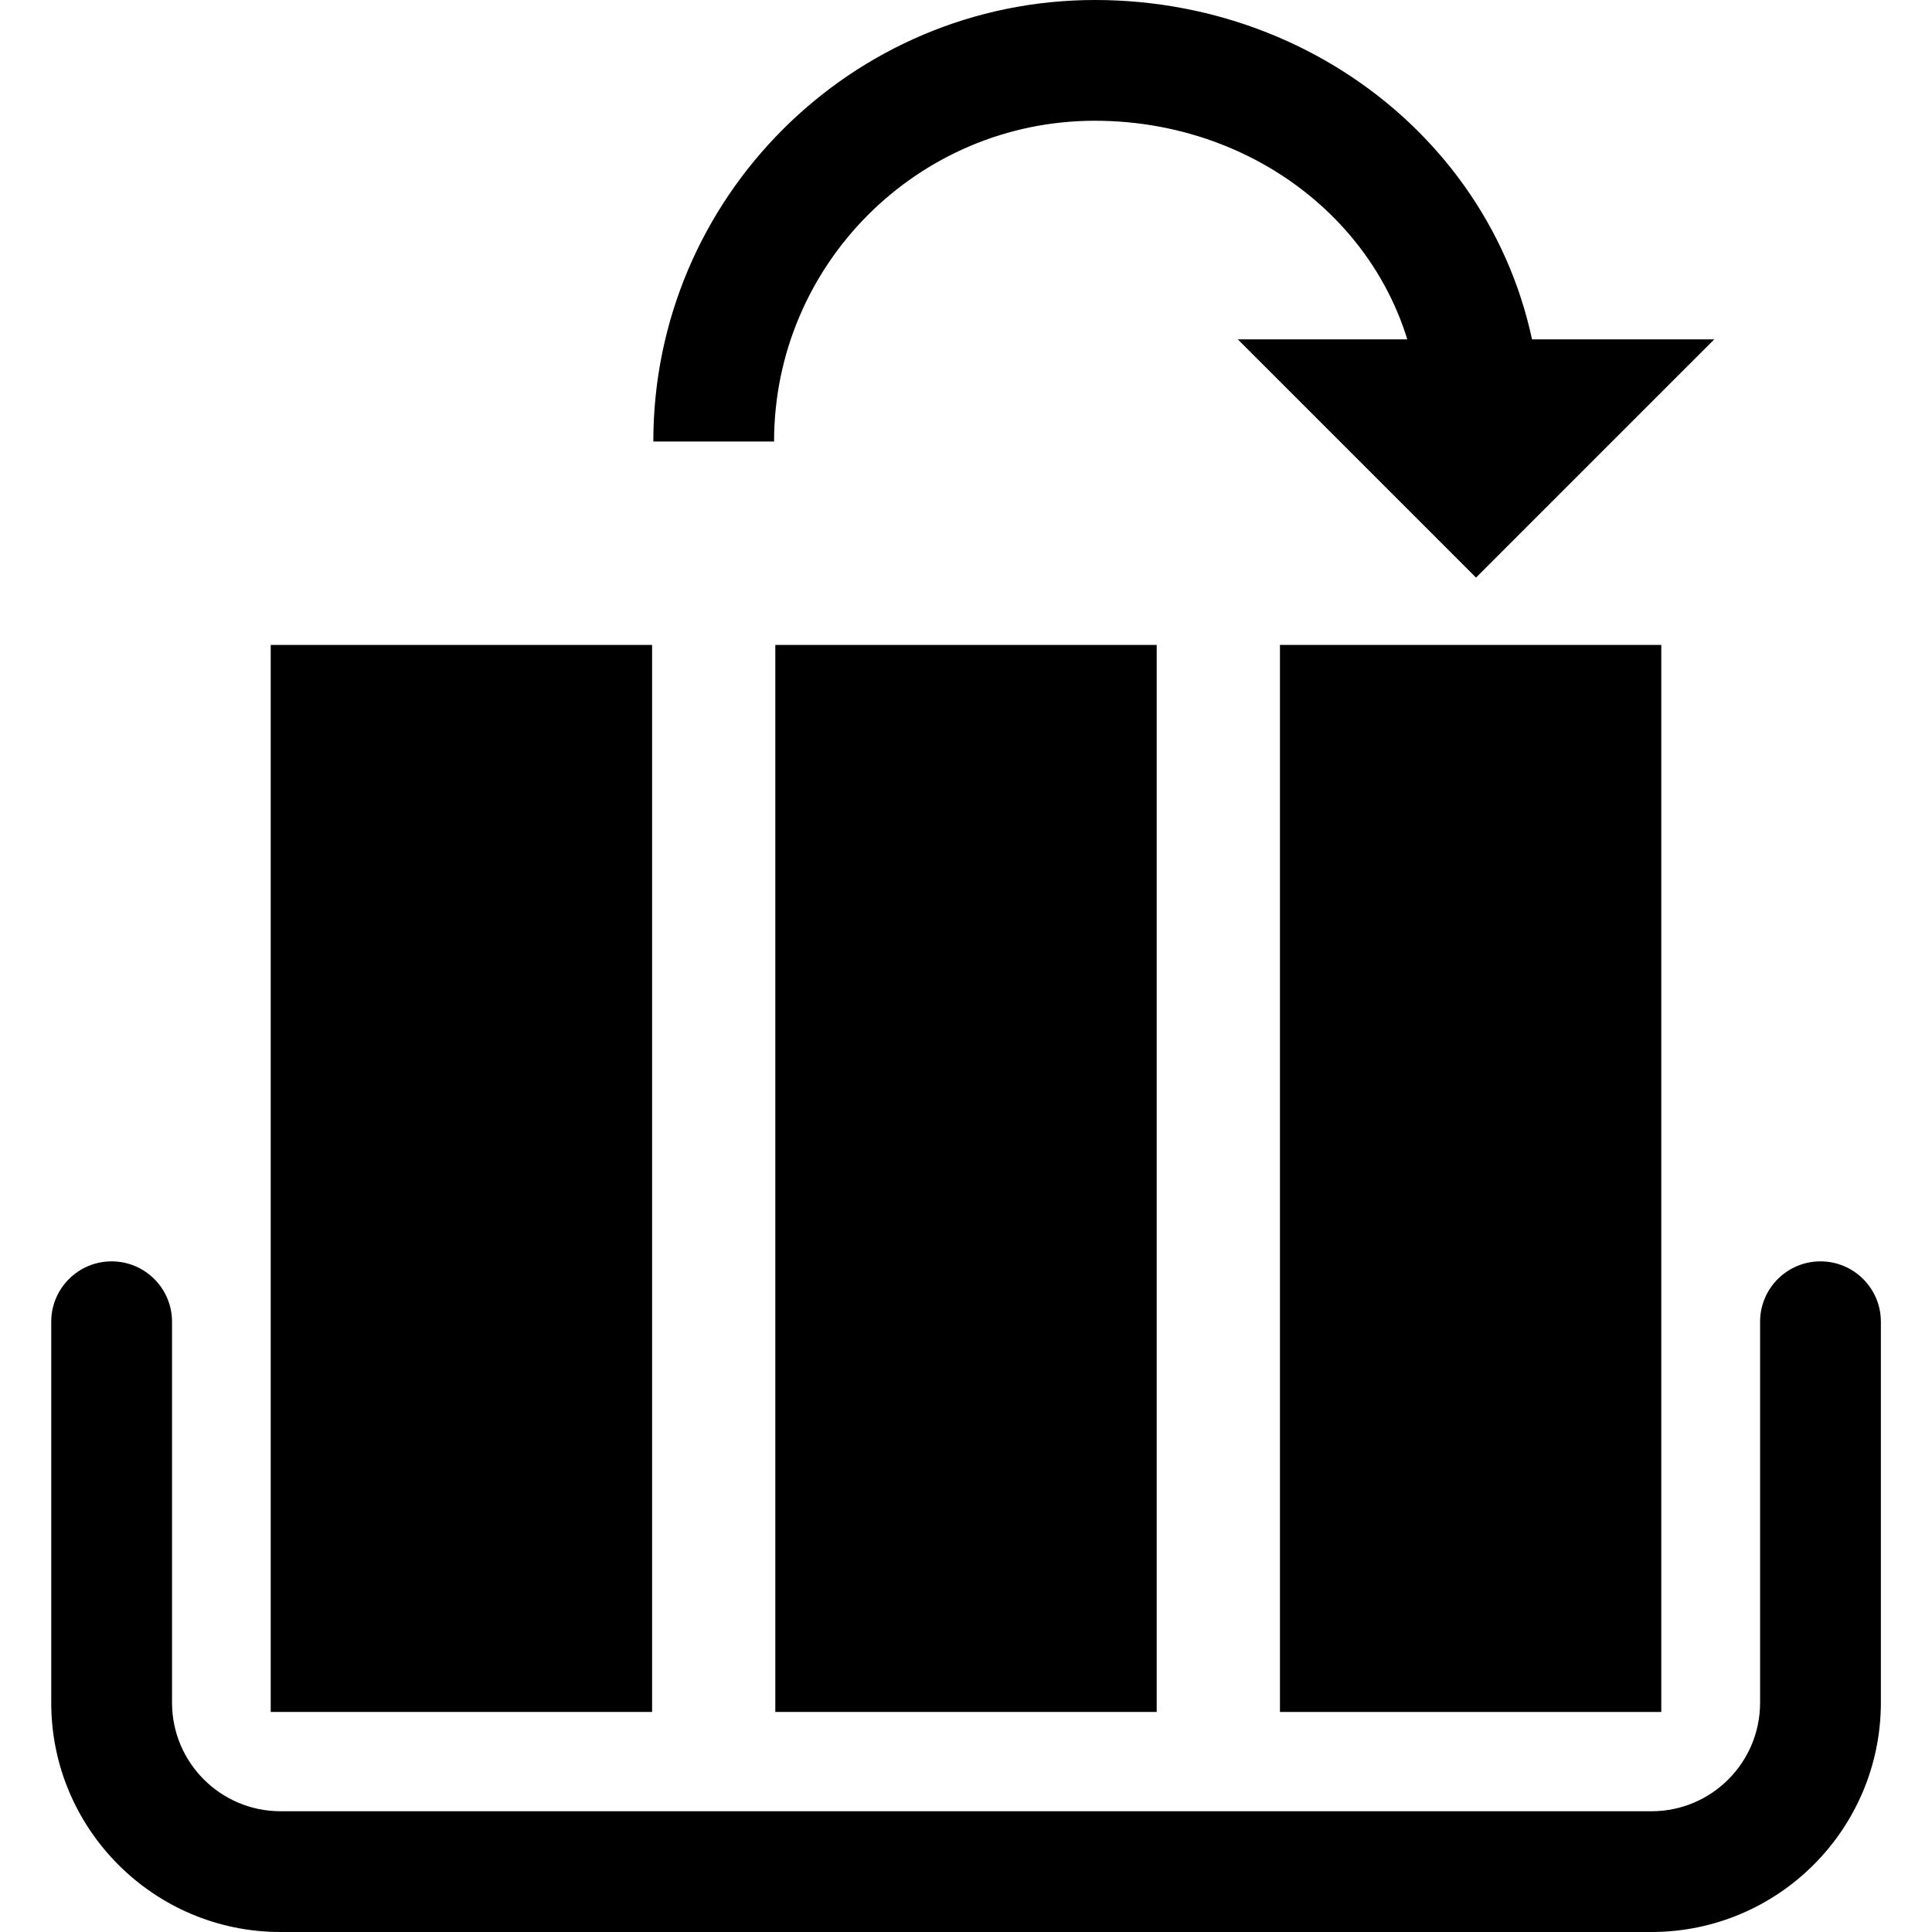
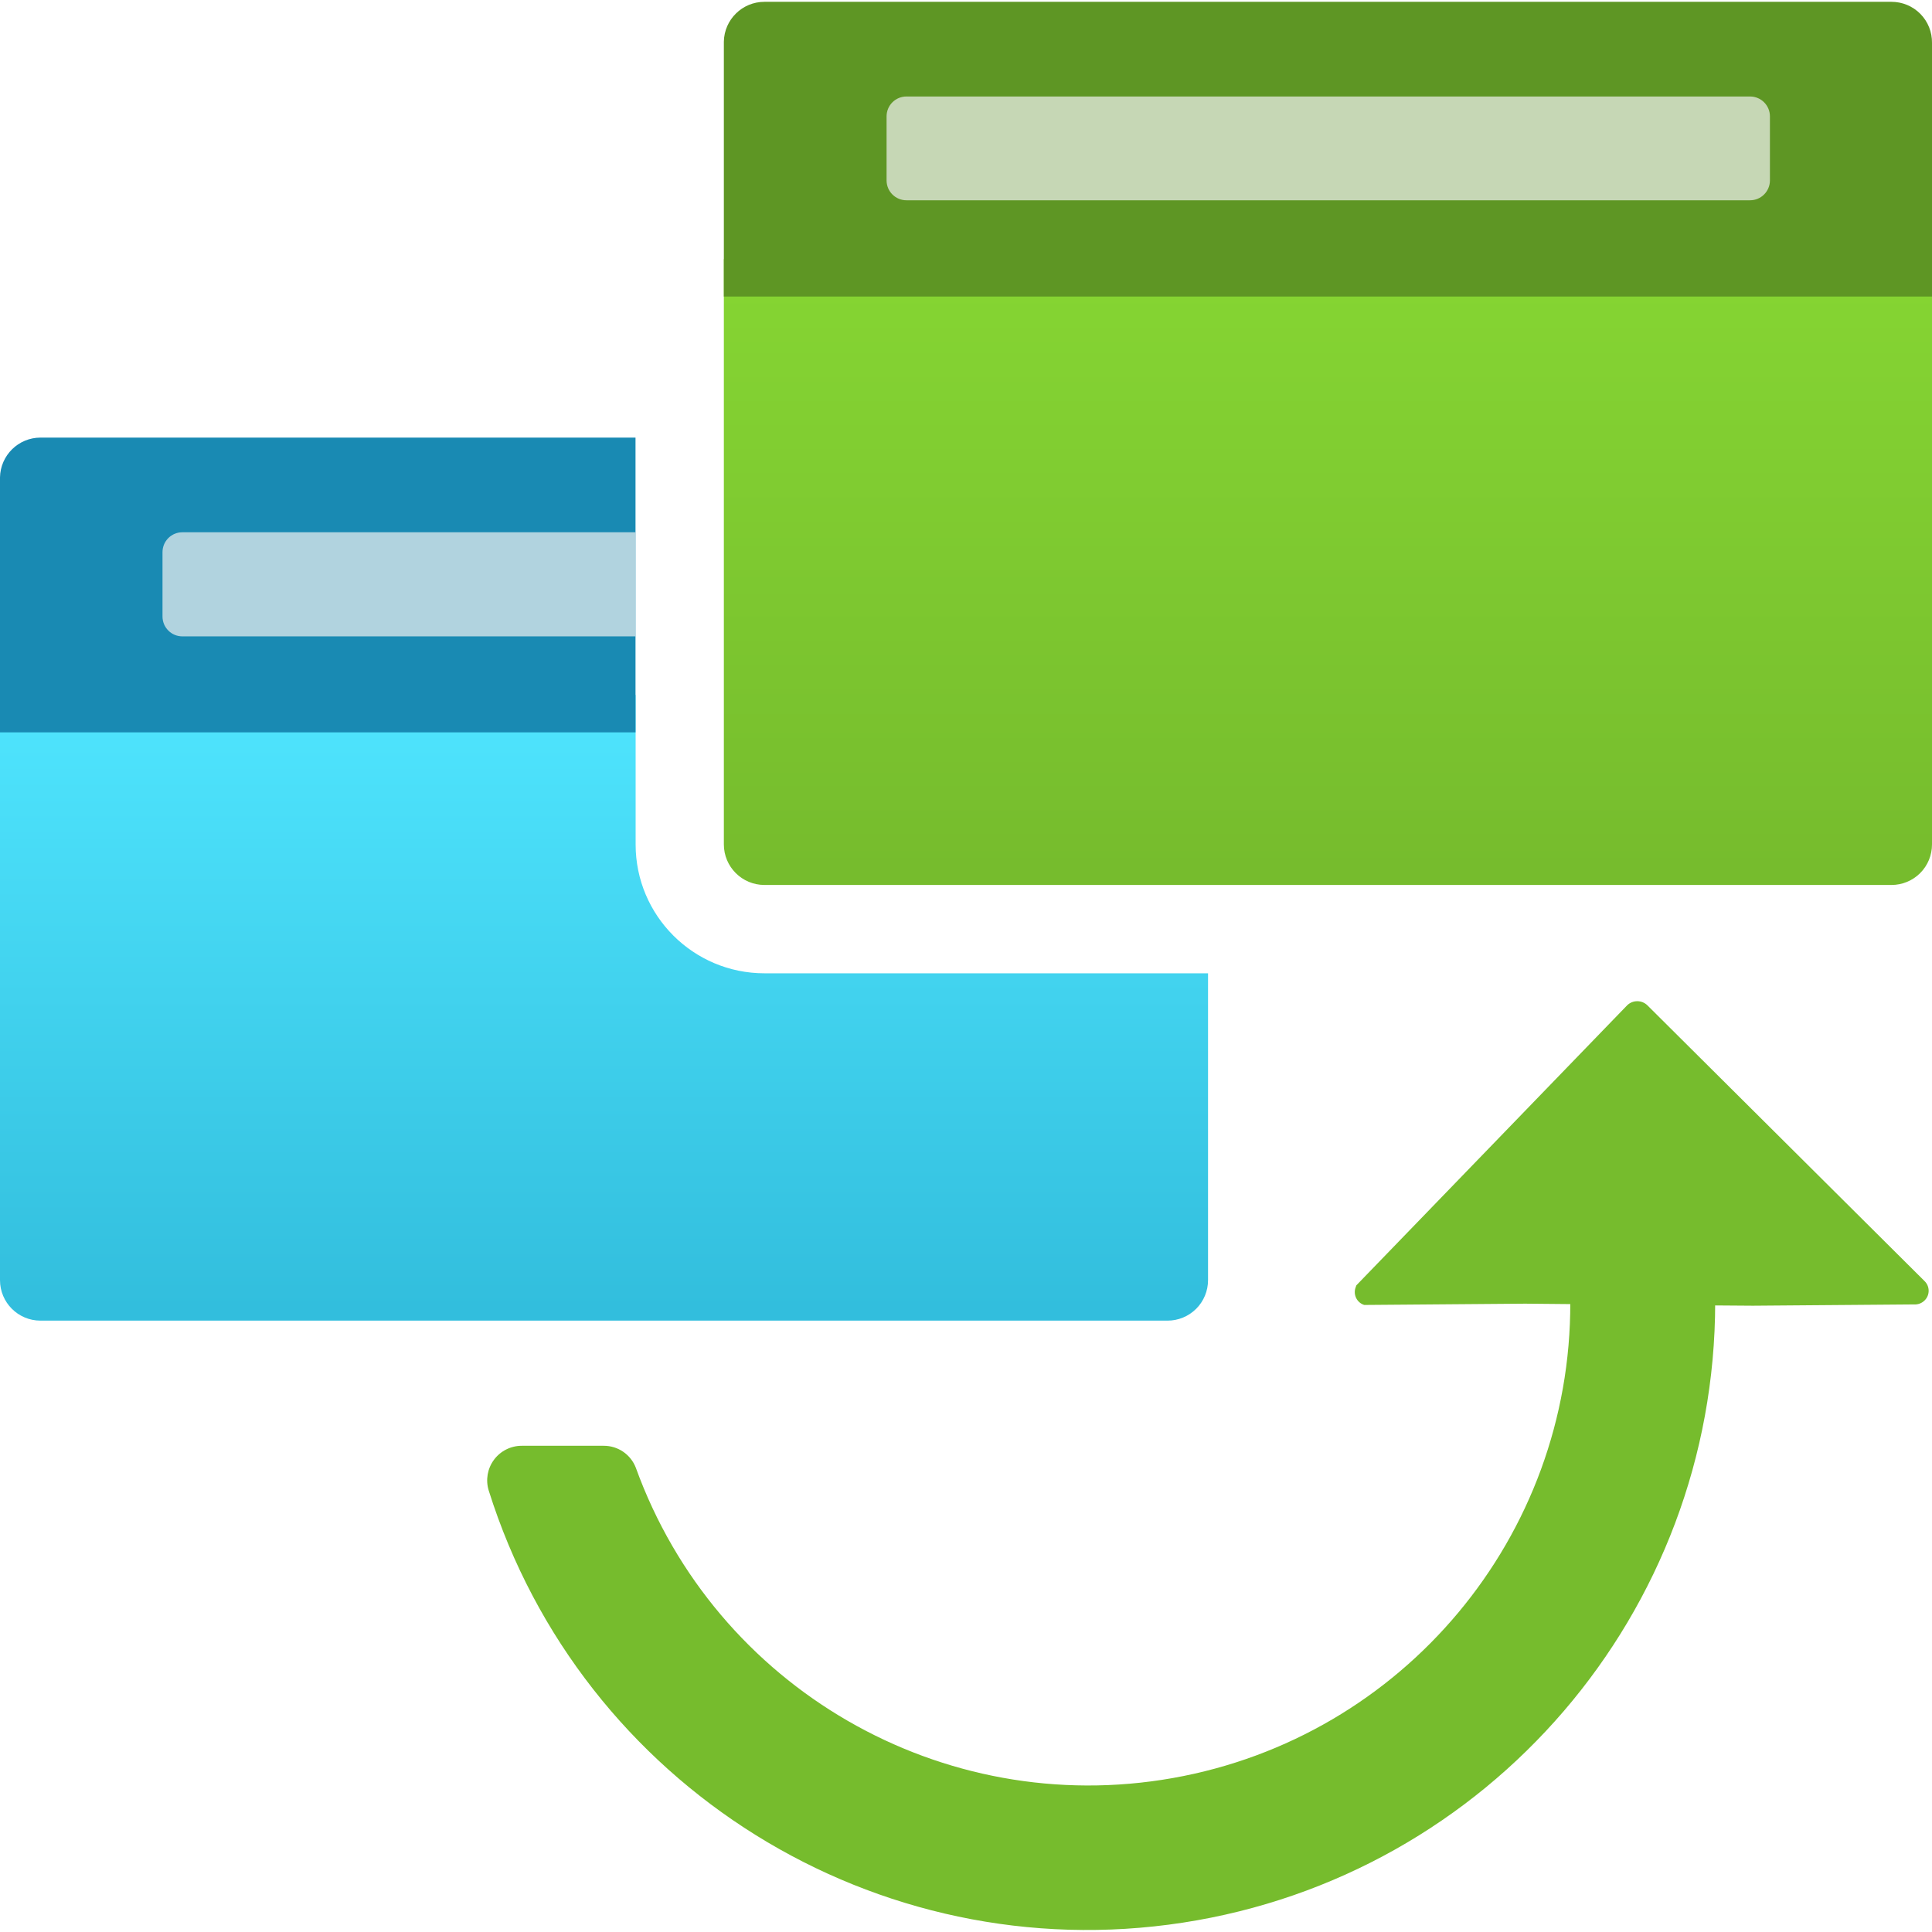
- <svg viewBox="0 0 50 50" class="fxs-portal-svg" role="presentation" focusable="false" id="FxSymbol0-04a" width="100%" height="100%">
-   <g>
-     <path d="M42.744 50H7.256c-3.27 0-5.93-2.66-5.93-5.93v-9.863a1.562 1.562 0 1 1 3.126 0v9.863a2.81 2.81 0 0 0 2.805 2.805h35.489a2.81 2.81 0 0 0 2.805-2.805v-9.863a1.562 1.562 0 1 1 3.126 0v9.863A5.941 5.941 0 0 1 42.744 50z" class="msportalfx-svg-c03" />
-     <path d="M7.006 16.691h9.87v27.614h-9.87zm13.059 0h9.87v27.614h-9.87z" class="msportalfx-svg-c15" />
-     <path d="M33.125 16.691h9.869v27.614h-9.869zm-16.217-5.265C16.908 5.125 22.035 0 28.336 0S39.89 4.784 39.89 11.084a1.562 1.562 0 1 1-3.126 0c0-4.578-3.852-7.959-8.429-7.959s-8.302 3.723-8.302 8.301h-3.125z" class="msportalfx-svg-c13" />
-     <path d="M44.365 8.782l-6.166 6.166-6.166-6.166z" class="msportalfx-svg-c13" />
-   </g>
+ <svg xmlns="http://www.w3.org/2000/svg" width="100%" height="100%" viewBox="0 0 18 18">
+   <defs>
+     <linearGradient id="aeaa53c9-fa1e-47b3-bf13-782e5e3ffc16" x1="5.628" y1="12.195" x2="5.628" y2="6.364" gradientUnits="userSpaceOnUse">
+       <stop offset="0" stop-color="#32bedd" />
+       <stop offset="1" stop-color="#50e6ff" />
+     </linearGradient>
+     <linearGradient id="fa8015d3-c452-4623-9581-d1ab35d52e35" x1="12.372" y1="8.108" x2="12.372" y2="2.278" gradientUnits="userSpaceOnUse">
+       <stop offset="0" stop-color="#76bc2d" />
+       <stop offset="1" stop-color="#86d633" />
+     </linearGradient>
+   </defs>
+   <path d="M12.628,12a.126.126,0,0,0,.082.158l1.5-.012c.071,0,2.047.02,2.122.019l1.5-.012a.128.128,0,0,0,.1-.038.126.126,0,0,0,0-.178L15.348,9.366a.135.135,0,0,0-.188,0l-2.523,2.609Z" fill="#76bc2d" />
+   <path d="M7.122,9.068a1.2,1.2,0,0,1-1.2-1.2V6.474H0v5.453a.377.377,0,0,0,.377.377h10.5a.377.377,0,0,0,.378-.377V9.068Z" fill="url(#aeaa53c9-fa1e-47b3-bf13-782e5e3ffc16)" />
+   <path d="M5.921,4.077H.377A.378.378,0,0,0,0,4.448V6.823H5.921Z" fill="#198ab3" />
+   <path d="M5.921,4.959H1.7a.185.185,0,0,0-.186.185v.6a.185.185,0,0,0,.186.185H5.921Z" fill="#f2f2f2" opacity="0.7" />
+   <path d="M6.744,2.414V7.867a.378.378,0,0,0,.378.378h10.5A.377.377,0,0,0,18,7.867V2.414Z" fill="url(#fa8015d3-c452-4623-9581-d1ab35d52e35)" />
+   <path d="M7.122.017h10.5A.377.377,0,0,1,18,.4V2.763H6.744V.388A.378.378,0,0,1,7.122.017Z" fill="#5e9624" />
+   <rect x="8.26" y="0.899" width="8.23" height="0.967" rx="0.185" fill="#f2f2f2" opacity="0.7" />
+   <path d="M14.63,12.132a4.487,4.487,0,0,1-8.706,1.543.319.319,0,0,0-.3-.205H4.861a.322.322,0,0,0-.308.416A5.848,5.848,0,0,0,15.98,12.132Z" fill="#76bc2d" />
</svg>
